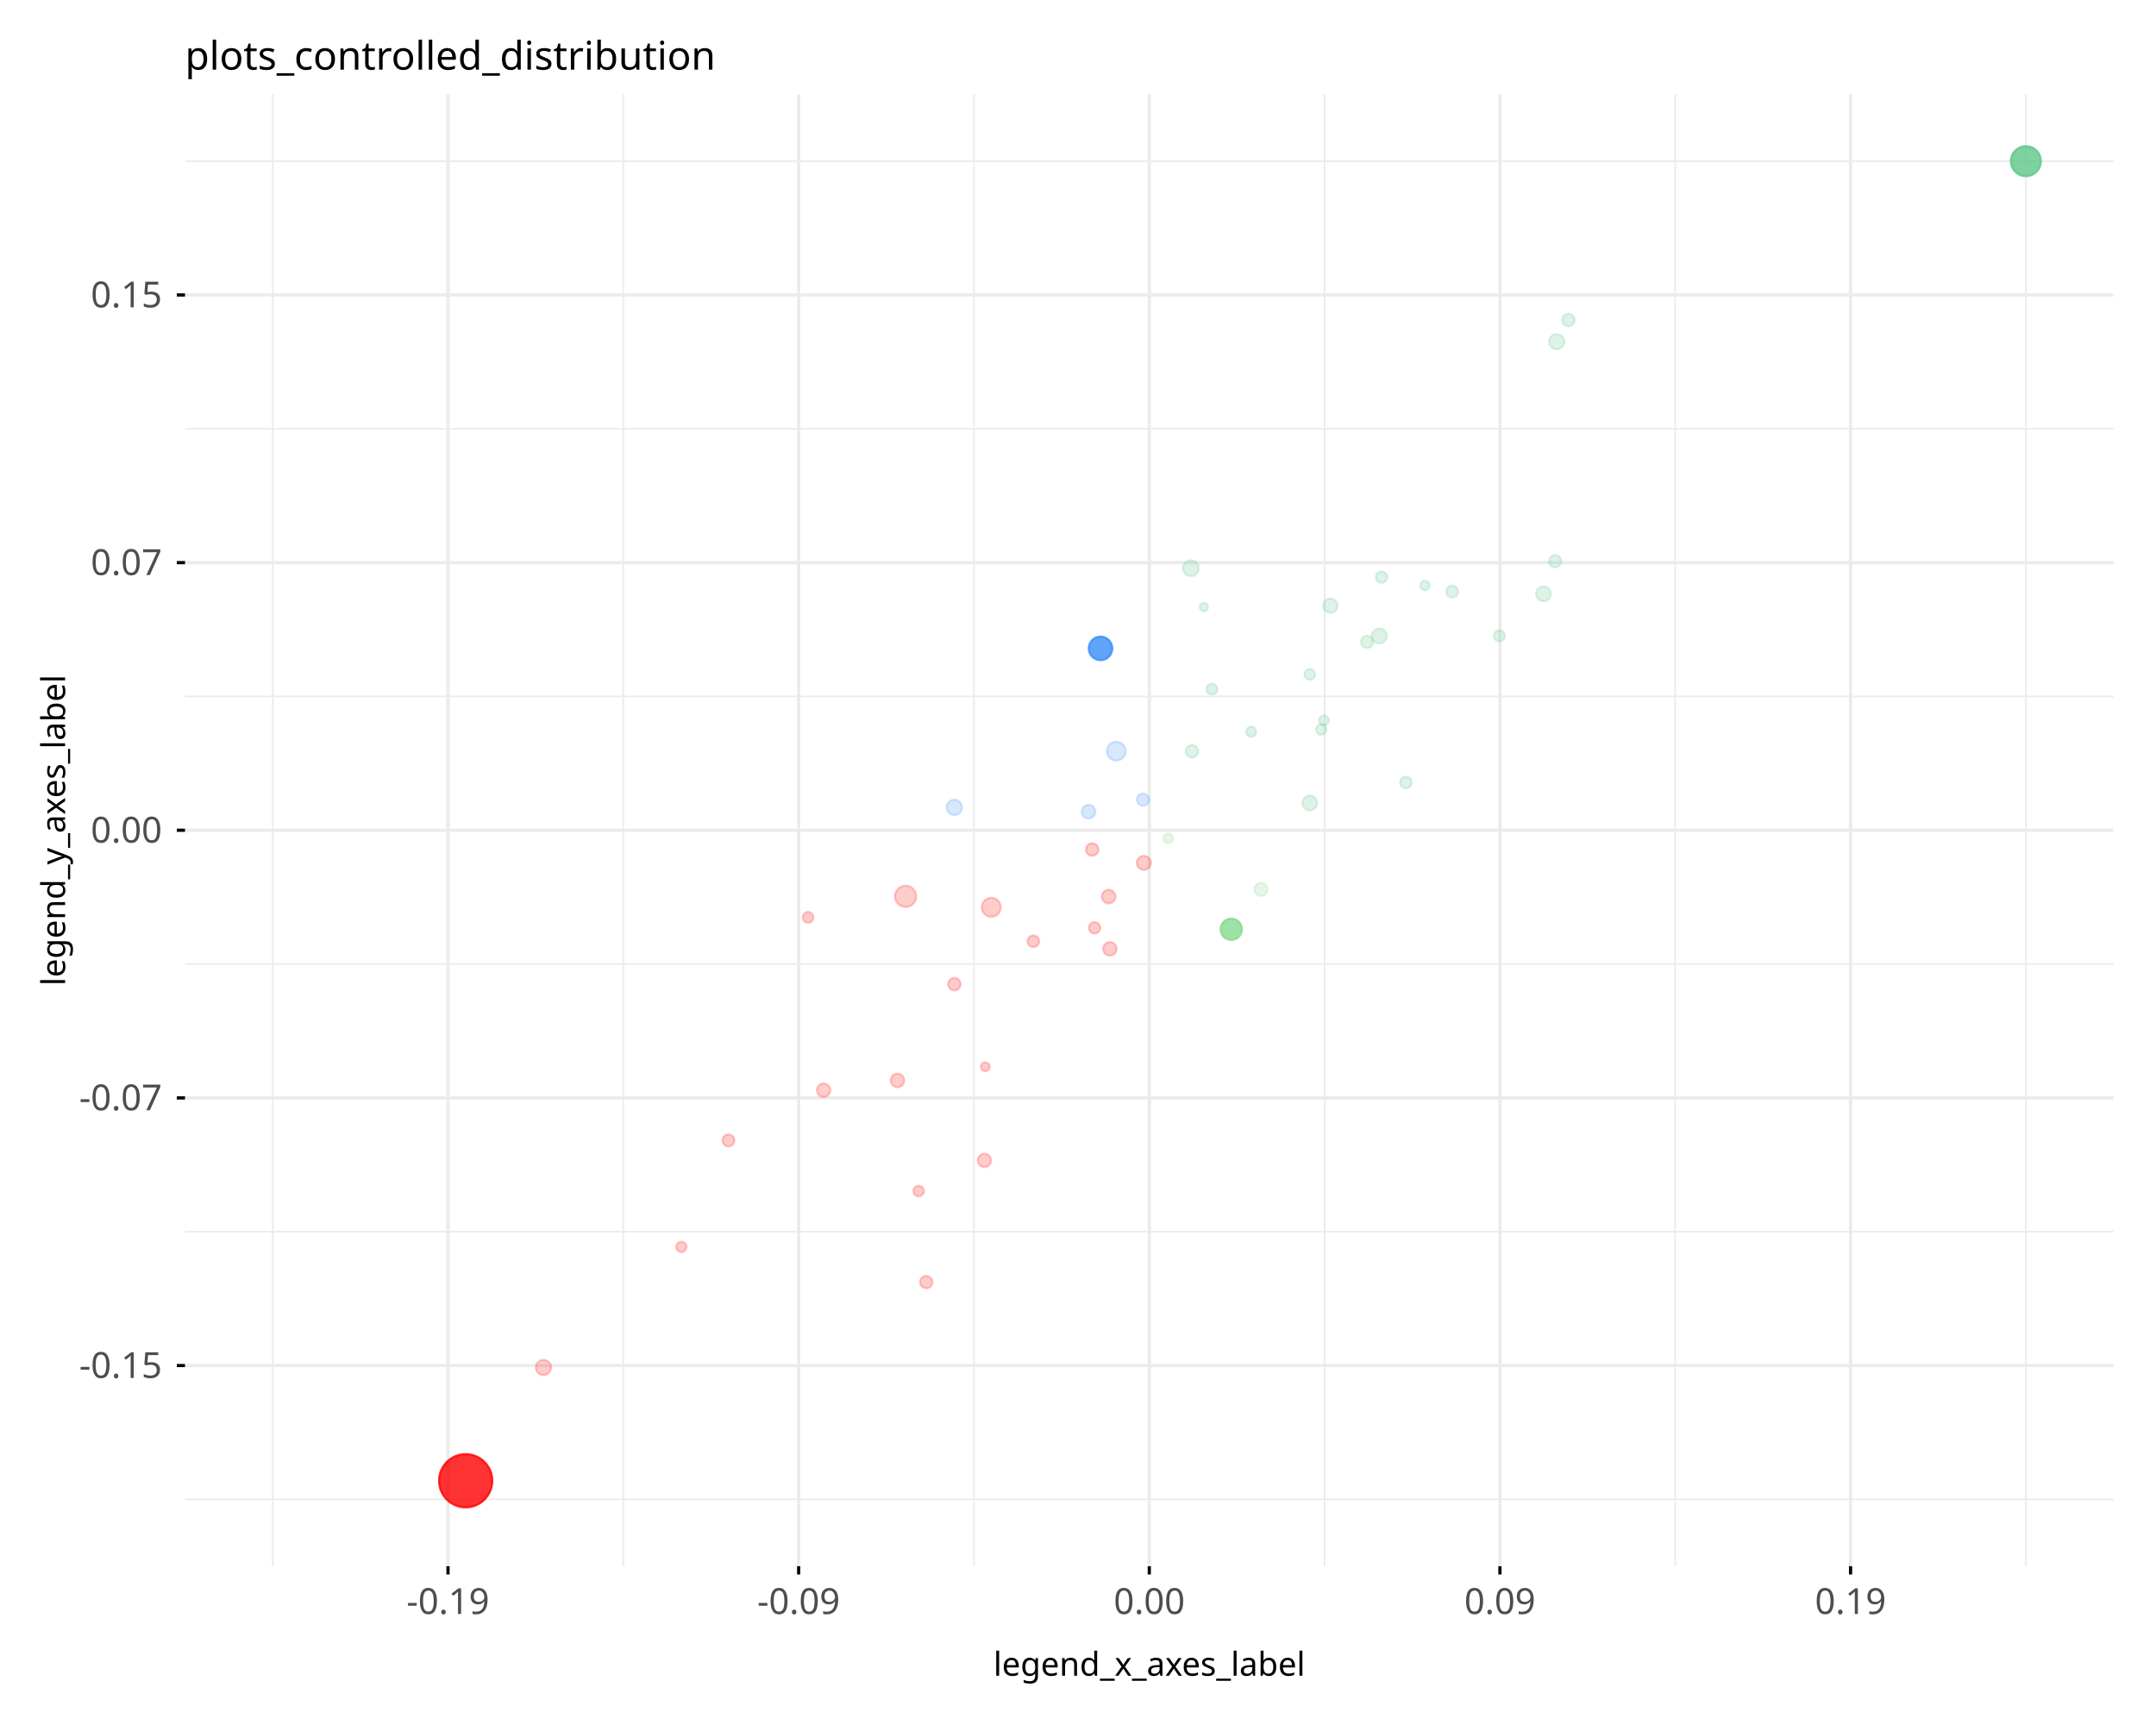
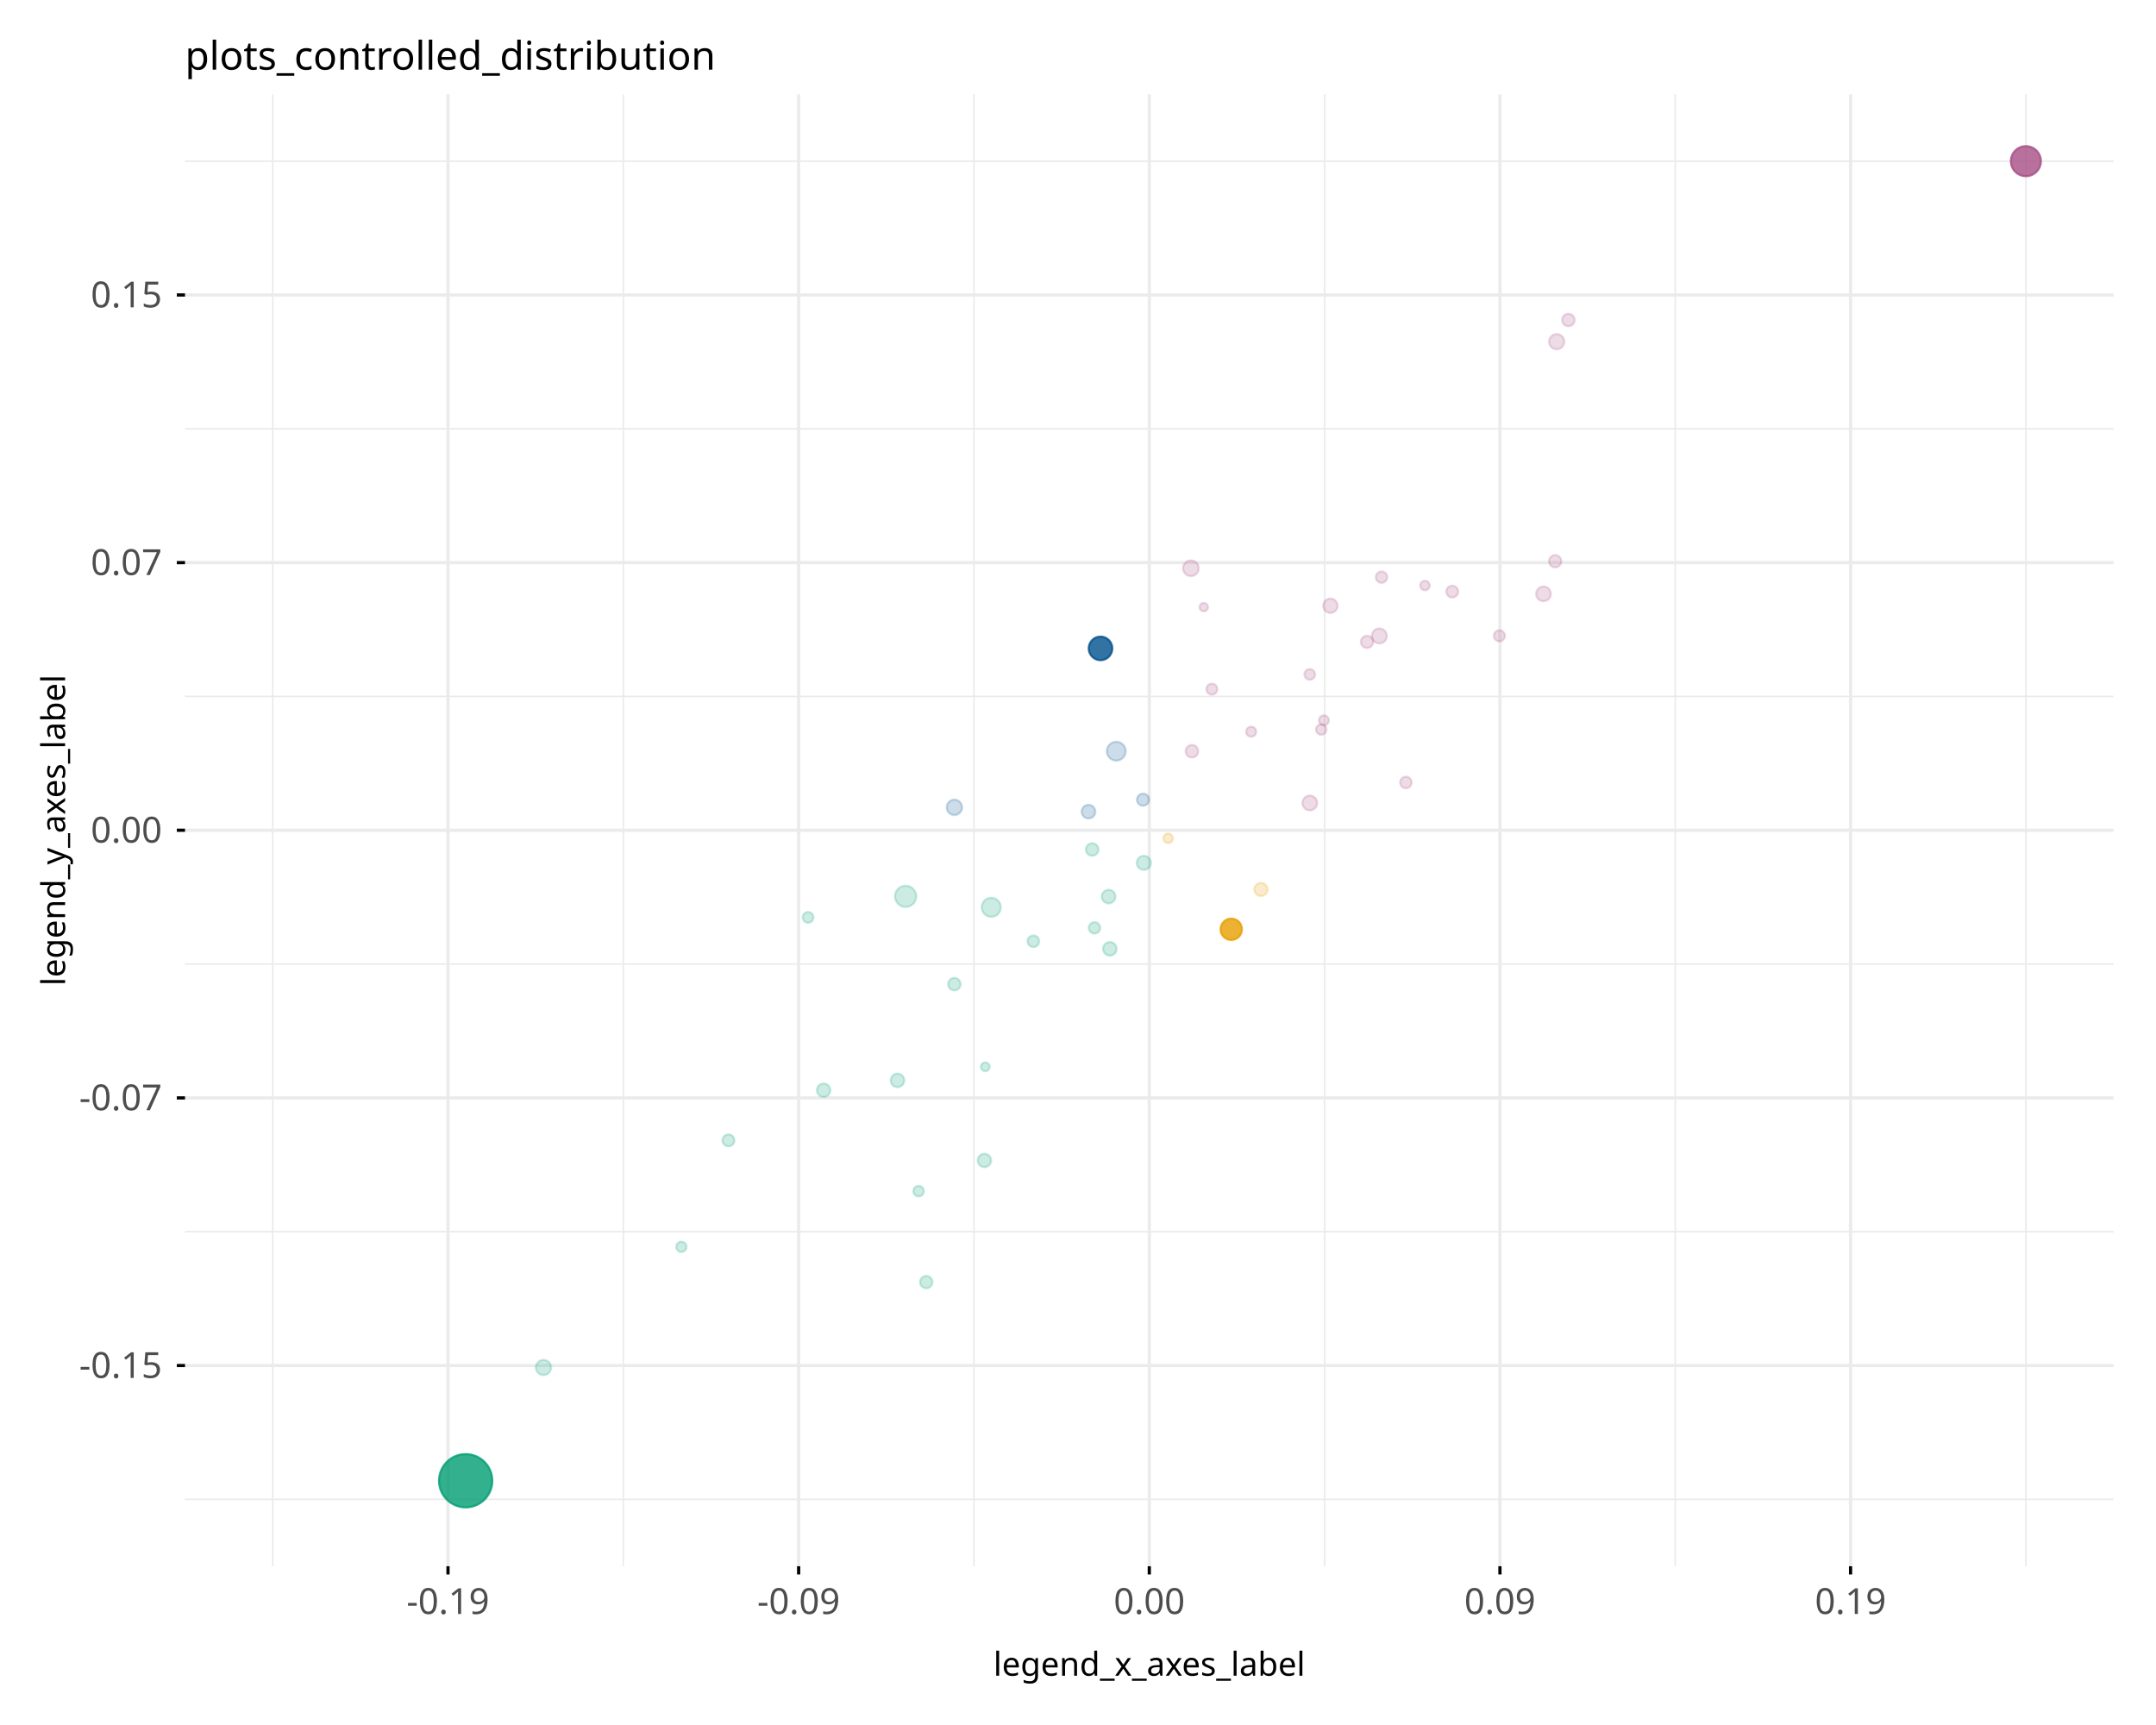
<svg xmlns="http://www.w3.org/2000/svg" class="svglite" data-engine-version="2.0" width="720.00pt" height="576.00pt" viewBox="0 0 720.00 576.00">
  <defs>
    <style type="text/css">
    .svglite line, .svglite polyline, .svglite polygon, .svglite path, .svglite rect, .svglite circle {
      fill: none;
      stroke: #000000;
      stroke-linecap: round;
      stroke-linejoin: round;
      stroke-miterlimit: 10.00;
    }
  </style>
  </defs>
  <rect width="100%" height="100%" style="stroke: none; fill: #FFFFFF;" />
  <defs>
    <clipPath id="cpMC4wMHw3MjAuMDB8MC4wMHw1NzYuMDA=">
      <rect x="0.00" y="0.00" width="720.00" height="576.00" />
    </clipPath>
  </defs>
  <g clip-path="url(#cpMC4wMHw3MjAuMDB8MC4wMHw1NzYuMDA=)">
    <rect x="0.00" y="0.00" width="720.00" height="576.00" style="stroke-width: 1.07; stroke: none; fill: #FFFFFF;" />
    <polyline points="61.79,500.65 705.83,500.65 " style="stroke-width: 0.53; stroke: #EBEBEB; stroke-linecap: butt;" />
    <polyline points="61.79,411.28 705.83,411.28 " style="stroke-width: 0.53; stroke: #EBEBEB; stroke-linecap: butt;" />
    <polyline points="61.79,321.92 705.83,321.92 " style="stroke-width: 0.53; stroke: #EBEBEB; stroke-linecap: butt;" />
    <polyline points="61.79,232.55 705.83,232.55 " style="stroke-width: 0.53; stroke: #EBEBEB; stroke-linecap: butt;" />
    <polyline points="61.79,143.19 705.83,143.19 " style="stroke-width: 0.53; stroke: #EBEBEB; stroke-linecap: butt;" />
    <polyline points="61.79,53.82 705.83,53.82 " style="stroke-width: 0.53; stroke: #EBEBEB; stroke-linecap: butt;" />
    <polyline points="91.07,522.99 91.07,31.48 " style="stroke-width: 0.53; stroke: #EBEBEB; stroke-linecap: butt;" />
    <polyline points="208.16,522.99 208.16,31.48 " style="stroke-width: 0.53; stroke: #EBEBEB; stroke-linecap: butt;" />
    <polyline points="325.26,522.99 325.26,31.48 " style="stroke-width: 0.53; stroke: #EBEBEB; stroke-linecap: butt;" />
    <polyline points="442.36,522.99 442.36,31.48 " style="stroke-width: 0.53; stroke: #EBEBEB; stroke-linecap: butt;" />
    <polyline points="559.45,522.99 559.45,31.48 " style="stroke-width: 0.53; stroke: #EBEBEB; stroke-linecap: butt;" />
    <polyline points="676.55,522.99 676.55,31.48 " style="stroke-width: 0.53; stroke: #EBEBEB; stroke-linecap: butt;" />
    <polyline points="61.79,455.97 705.83,455.97 " style="stroke-width: 1.07; stroke: #EBEBEB; stroke-linecap: butt;" />
    <polyline points="61.79,366.60 705.83,366.60 " style="stroke-width: 1.07; stroke: #EBEBEB; stroke-linecap: butt;" />
    <polyline points="61.79,277.23 705.83,277.23 " style="stroke-width: 1.07; stroke: #EBEBEB; stroke-linecap: butt;" />
    <polyline points="61.79,187.87 705.83,187.87 " style="stroke-width: 1.07; stroke: #EBEBEB; stroke-linecap: butt;" />
    <polyline points="61.79,98.50 705.83,98.50 " style="stroke-width: 1.07; stroke: #EBEBEB; stroke-linecap: butt;" />
    <polyline points="149.61,522.99 149.61,31.48 " style="stroke-width: 1.07; stroke: #EBEBEB; stroke-linecap: butt;" />
    <polyline points="266.71,522.99 266.71,31.48 " style="stroke-width: 1.07; stroke: #EBEBEB; stroke-linecap: butt;" />
    <polyline points="383.81,522.99 383.81,31.48 " style="stroke-width: 1.07; stroke: #EBEBEB; stroke-linecap: butt;" />
    <polyline points="500.91,522.99 500.91,31.48 " style="stroke-width: 1.07; stroke: #EBEBEB; stroke-linecap: butt;" />
    <polyline points="618.00,522.99 618.00,31.48 " style="stroke-width: 1.07; stroke: #EBEBEB; stroke-linecap: butt;" />
-     <circle cx="381.71" cy="267.03" r="2.04" style="stroke-width: 0.71; stroke: #398CF9; stroke-opacity: 0.20; fill: #398CF9; fill-opacity: 0.20;" />
-     <circle cx="318.72" cy="269.59" r="2.58" style="stroke-width: 0.71; stroke: #398CF9; stroke-opacity: 0.20; fill: #398CF9; fill-opacity: 0.20;" />
-     <circle cx="318.71" cy="328.62" r="2.09" style="stroke-width: 0.71; stroke: #FF0000; stroke-opacity: 0.20; fill: #FF0000; fill-opacity: 0.20;" />
-     <circle cx="329.04" cy="356.22" r="1.48" style="stroke-width: 0.71; stroke: #FF0000; stroke-opacity: 0.20; fill: #FF0000; fill-opacity: 0.20;" />
-     <circle cx="460.64" cy="212.35" r="2.51" style="stroke-width: 0.71; stroke: #5DC688; stroke-opacity: 0.20; fill: #5DC688; fill-opacity: 0.20;" />
-     <circle cx="475.88" cy="195.52" r="1.59" style="stroke-width: 0.71; stroke: #5DC688; stroke-opacity: 0.20; fill: #5DC688; fill-opacity: 0.20;" />
-     <circle cx="328.75" cy="387.48" r="2.25" style="stroke-width: 0.71; stroke: #FF0000; stroke-opacity: 0.20; fill: #FF0000; fill-opacity: 0.20;" />
-     <circle cx="437.41" cy="225.20" r="1.79" style="stroke-width: 0.71; stroke: #5DC688; stroke-opacity: 0.20; fill: #5DC688; fill-opacity: 0.20;" />
-     <circle cx="345.10" cy="314.30" r="1.95" style="stroke-width: 0.71; stroke: #FF0000; stroke-opacity: 0.20; fill: #FF0000; fill-opacity: 0.20;" />
-     <circle cx="421.10" cy="297.00" r="2.22" style="stroke-width: 0.71; stroke: #85DB8E; stroke-opacity: 0.20; fill: #85DB8E; fill-opacity: 0.20;" />
-     <circle cx="398.05" cy="250.85" r="2.11" style="stroke-width: 0.71; stroke: #5DC688; stroke-opacity: 0.20; fill: #5DC688; fill-opacity: 0.20;" />
-     <circle cx="437.42" cy="268.13" r="2.48" style="stroke-width: 0.71; stroke: #5DC688; stroke-opacity: 0.20; fill: #5DC688; fill-opacity: 0.20;" />
-     <circle cx="243.26" cy="380.79" r="2.00" style="stroke-width: 0.71; stroke: #FF0000; stroke-opacity: 0.20; fill: #FF0000; fill-opacity: 0.20;" />
-     <circle cx="515.45" cy="198.30" r="2.47" style="stroke-width: 0.71; stroke: #5DC688; stroke-opacity: 0.20; fill: #5DC688; fill-opacity: 0.20;" />
-     <circle cx="444.28" cy="202.27" r="2.41" style="stroke-width: 0.71; stroke: #5DC688; stroke-opacity: 0.20; fill: #5DC688; fill-opacity: 0.20;" />
-     <circle cx="363.51" cy="271.02" r="2.29" style="stroke-width: 0.71; stroke: #398CF9; stroke-opacity: 0.20; fill: #398CF9; fill-opacity: 0.20;" />
-     <circle cx="299.72" cy="360.76" r="2.28" style="stroke-width: 0.71; stroke: #FF0000; stroke-opacity: 0.20; fill: #FF0000; fill-opacity: 0.20;" />
-     <circle cx="417.83" cy="244.32" r="1.69" style="stroke-width: 0.71; stroke: #5DC688; stroke-opacity: 0.20; fill: #5DC688; fill-opacity: 0.20;" />
-     <circle cx="523.77" cy="106.85" r="2.10" style="stroke-width: 0.71; stroke: #5DC688; stroke-opacity: 0.20; fill: #5DC688; fill-opacity: 0.20;" />
-     <circle cx="500.73" cy="212.31" r="1.86" style="stroke-width: 0.71; stroke: #5DC688; stroke-opacity: 0.20; fill: #5DC688; fill-opacity: 0.20;" />
-     <circle cx="309.33" cy="428.11" r="2.08" style="stroke-width: 0.71; stroke: #FF0000; stroke-opacity: 0.20; fill: #FF0000; fill-opacity: 0.20;" />
-     <circle cx="275.05" cy="364.04" r="2.25" style="stroke-width: 0.71; stroke: #FF0000; stroke-opacity: 0.20; fill: #FF0000; fill-opacity: 0.20;" />
-     <circle cx="306.78" cy="397.73" r="1.77" style="stroke-width: 0.71; stroke: #FF0000; stroke-opacity: 0.20; fill: #FF0000; fill-opacity: 0.20;" />
-     <circle cx="381.98" cy="288.12" r="2.36" style="stroke-width: 0.71; stroke: #FF0000; stroke-opacity: 0.20; fill: #FF0000; fill-opacity: 0.20;" />
-     <circle cx="302.43" cy="299.30" r="3.56" style="stroke-width: 0.71; stroke: #FF0000; stroke-opacity: 0.20; fill: #FF0000; fill-opacity: 0.20;" />
-     <circle cx="227.54" cy="416.34" r="1.73" style="stroke-width: 0.71; stroke: #FF0000; stroke-opacity: 0.20; fill: #FF0000; fill-opacity: 0.20;" />
-     <circle cx="519.86" cy="114.09" r="2.55" style="stroke-width: 0.71; stroke: #5DC688; stroke-opacity: 0.20; fill: #5DC688; fill-opacity: 0.20;" />
-     <circle cx="461.37" cy="192.71" r="1.91" style="stroke-width: 0.71; stroke: #5DC688; stroke-opacity: 0.20; fill: #5DC688; fill-opacity: 0.20;" />
-     <circle cx="269.86" cy="306.32" r="1.81" style="stroke-width: 0.71; stroke: #FF0000; stroke-opacity: 0.20; fill: #FF0000; fill-opacity: 0.20;" />
-     <circle cx="370.64" cy="316.83" r="2.27" style="stroke-width: 0.71; stroke: #FF0000; stroke-opacity: 0.20; fill: #FF0000; fill-opacity: 0.20;" />
-     <circle cx="397.70" cy="189.75" r="2.64" style="stroke-width: 0.71; stroke: #5DC688; stroke-opacity: 0.20; fill: #5DC688; fill-opacity: 0.20;" />
-     <circle cx="372.78" cy="250.83" r="3.16" style="stroke-width: 0.71; stroke: #398CF9; stroke-opacity: 0.20; fill: #398CF9; fill-opacity: 0.20;" />
-     <circle cx="456.52" cy="214.33" r="2.06" style="stroke-width: 0.71; stroke: #5DC688; stroke-opacity: 0.20; fill: #5DC688; fill-opacity: 0.20;" />
-     <circle cx="442.13" cy="240.53" r="1.67" style="stroke-width: 0.71; stroke: #5DC688; stroke-opacity: 0.20; fill: #5DC688; fill-opacity: 0.20;" />
-     <circle cx="519.35" cy="187.40" r="2.07" style="stroke-width: 0.71; stroke: #5DC688; stroke-opacity: 0.20; fill: #5DC688; fill-opacity: 0.20;" />
-     <circle cx="402.00" cy="202.71" r="1.42" style="stroke-width: 0.71; stroke: #5DC688; stroke-opacity: 0.20; fill: #5DC688; fill-opacity: 0.20;" />
-     <circle cx="441.23" cy="243.60" r="1.76" style="stroke-width: 0.71; stroke: #5DC688; stroke-opacity: 0.20; fill: #5DC688; fill-opacity: 0.20;" />
-     <circle cx="181.50" cy="456.62" r="2.55" style="stroke-width: 0.71; stroke: #FF0000; stroke-opacity: 0.20; fill: #FF0000; fill-opacity: 0.20;" />
-     <circle cx="469.50" cy="261.27" r="1.94" style="stroke-width: 0.71; stroke: #5DC688; stroke-opacity: 0.20; fill: #5DC688; fill-opacity: 0.20;" />
-     <circle cx="390.10" cy="279.93" r="1.61" style="stroke-width: 0.71; stroke: #85DB8E; stroke-opacity: 0.20; fill: #85DB8E; fill-opacity: 0.20;" />
-     <circle cx="365.52" cy="309.82" r="1.91" style="stroke-width: 0.71; stroke: #FF0000; stroke-opacity: 0.20; fill: #FF0000; fill-opacity: 0.20;" />
-     <circle cx="331.04" cy="302.96" r="3.19" style="stroke-width: 0.71; stroke: #FF0000; stroke-opacity: 0.20; fill: #FF0000; fill-opacity: 0.20;" />
-     <circle cx="370.23" cy="299.38" r="2.29" style="stroke-width: 0.71; stroke: #FF0000; stroke-opacity: 0.20; fill: #FF0000; fill-opacity: 0.20;" />
-     <circle cx="484.98" cy="197.54" r="1.99" style="stroke-width: 0.71; stroke: #5DC688; stroke-opacity: 0.20; fill: #5DC688; fill-opacity: 0.20;" />
-     <circle cx="364.74" cy="283.66" r="2.10" style="stroke-width: 0.71; stroke: #FF0000; stroke-opacity: 0.20; fill: #FF0000; fill-opacity: 0.20;" />
-     <circle cx="404.71" cy="230.11" r="1.84" style="stroke-width: 0.71; stroke: #5DC688; stroke-opacity: 0.20; fill: #5DC688; fill-opacity: 0.20;" />
-     <circle cx="367.52" cy="216.51" r="3.93" style="stroke-width: 0.71; stroke: #398CF9; stroke-opacity: 0.80; fill: #398CF9; fill-opacity: 0.80;" />
-     <circle cx="676.55" cy="53.82" r="5.01" style="stroke-width: 0.71; stroke: #5DC688; stroke-opacity: 0.80; fill: #5DC688; fill-opacity: 0.80;" />
-     <circle cx="155.51" cy="494.44" r="8.89" style="stroke-width: 0.71; stroke: #FF0000; stroke-opacity: 0.80; fill: #FF0000; fill-opacity: 0.80;" />
-     <circle cx="411.18" cy="310.30" r="3.56" style="stroke-width: 0.71; stroke: #85DB8E; stroke-opacity: 0.80; fill: #85DB8E; fill-opacity: 0.80;" />
+     <circle cx="381.71" cy="267.03" r="2.04" style="stroke-width: 0.71; stroke: #00508C; stroke-opacity: 0.20; fill: #00508C; fill-opacity: 0.20;" />
+     <circle cx="318.72" cy="269.59" r="2.58" style="stroke-width: 0.71; stroke: #00508C; stroke-opacity: 0.20; fill: #00508C; fill-opacity: 0.20;" />
+     <circle cx="318.71" cy="328.62" r="2.09" style="stroke-width: 0.71; stroke: #009E73; stroke-opacity: 0.20; fill: #009E73; fill-opacity: 0.20;" />
+     <circle cx="329.04" cy="356.22" r="1.48" style="stroke-width: 0.71; stroke: #009E73; stroke-opacity: 0.20; fill: #009E73; fill-opacity: 0.20;" />
+     <circle cx="460.64" cy="212.35" r="2.51" style="stroke-width: 0.71; stroke: #A64E85; stroke-opacity: 0.20; fill: #A64E85; fill-opacity: 0.20;" />
+     <circle cx="475.88" cy="195.52" r="1.59" style="stroke-width: 0.71; stroke: #A64E85; stroke-opacity: 0.20; fill: #A64E85; fill-opacity: 0.20;" />
+     <circle cx="328.75" cy="387.48" r="2.25" style="stroke-width: 0.71; stroke: #009E73; stroke-opacity: 0.20; fill: #009E73; fill-opacity: 0.20;" />
+     <circle cx="437.41" cy="225.20" r="1.79" style="stroke-width: 0.71; stroke: #A64E85; stroke-opacity: 0.20; fill: #A64E85; fill-opacity: 0.20;" />
+     <circle cx="345.10" cy="314.30" r="1.95" style="stroke-width: 0.71; stroke: #009E73; stroke-opacity: 0.20; fill: #009E73; fill-opacity: 0.20;" />
+     <circle cx="421.10" cy="297.00" r="2.22" style="stroke-width: 0.71; stroke: #E69F00; stroke-opacity: 0.20; fill: #E69F00; fill-opacity: 0.20;" />
+     <circle cx="398.05" cy="250.85" r="2.11" style="stroke-width: 0.71; stroke: #A64E85; stroke-opacity: 0.20; fill: #A64E85; fill-opacity: 0.20;" />
+     <circle cx="437.42" cy="268.13" r="2.48" style="stroke-width: 0.71; stroke: #A64E85; stroke-opacity: 0.20; fill: #A64E85; fill-opacity: 0.20;" />
+     <circle cx="243.26" cy="380.79" r="2.00" style="stroke-width: 0.71; stroke: #009E73; stroke-opacity: 0.20; fill: #009E73; fill-opacity: 0.20;" />
+     <circle cx="515.45" cy="198.30" r="2.47" style="stroke-width: 0.71; stroke: #A64E85; stroke-opacity: 0.20; fill: #A64E85; fill-opacity: 0.20;" />
+     <circle cx="444.28" cy="202.27" r="2.41" style="stroke-width: 0.71; stroke: #A64E85; stroke-opacity: 0.20; fill: #A64E85; fill-opacity: 0.20;" />
+     <circle cx="363.51" cy="271.02" r="2.29" style="stroke-width: 0.71; stroke: #00508C; stroke-opacity: 0.20; fill: #00508C; fill-opacity: 0.20;" />
+     <circle cx="299.72" cy="360.76" r="2.28" style="stroke-width: 0.71; stroke: #009E73; stroke-opacity: 0.20; fill: #009E73; fill-opacity: 0.20;" />
+     <circle cx="417.83" cy="244.32" r="1.69" style="stroke-width: 0.71; stroke: #A64E85; stroke-opacity: 0.20; fill: #A64E85; fill-opacity: 0.20;" />
+     <circle cx="523.77" cy="106.85" r="2.10" style="stroke-width: 0.71; stroke: #A64E85; stroke-opacity: 0.20; fill: #A64E85; fill-opacity: 0.20;" />
+     <circle cx="500.73" cy="212.31" r="1.86" style="stroke-width: 0.71; stroke: #A64E85; stroke-opacity: 0.20; fill: #A64E85; fill-opacity: 0.20;" />
+     <circle cx="309.33" cy="428.11" r="2.08" style="stroke-width: 0.71; stroke: #009E73; stroke-opacity: 0.20; fill: #009E73; fill-opacity: 0.20;" />
+     <circle cx="275.05" cy="364.04" r="2.25" style="stroke-width: 0.71; stroke: #009E73; stroke-opacity: 0.20; fill: #009E73; fill-opacity: 0.20;" />
+     <circle cx="306.78" cy="397.73" r="1.77" style="stroke-width: 0.71; stroke: #009E73; stroke-opacity: 0.20; fill: #009E73; fill-opacity: 0.20;" />
+     <circle cx="381.98" cy="288.12" r="2.36" style="stroke-width: 0.71; stroke: #009E73; stroke-opacity: 0.20; fill: #009E73; fill-opacity: 0.20;" />
+     <circle cx="302.43" cy="299.30" r="3.56" style="stroke-width: 0.71; stroke: #009E73; stroke-opacity: 0.20; fill: #009E73; fill-opacity: 0.20;" />
+     <circle cx="227.54" cy="416.34" r="1.73" style="stroke-width: 0.71; stroke: #009E73; stroke-opacity: 0.20; fill: #009E73; fill-opacity: 0.20;" />
+     <circle cx="519.86" cy="114.09" r="2.55" style="stroke-width: 0.71; stroke: #A64E85; stroke-opacity: 0.20; fill: #A64E85; fill-opacity: 0.20;" />
+     <circle cx="461.37" cy="192.71" r="1.91" style="stroke-width: 0.71; stroke: #A64E85; stroke-opacity: 0.20; fill: #A64E85; fill-opacity: 0.20;" />
+     <circle cx="269.86" cy="306.32" r="1.81" style="stroke-width: 0.71; stroke: #009E73; stroke-opacity: 0.20; fill: #009E73; fill-opacity: 0.20;" />
+     <circle cx="370.64" cy="316.83" r="2.27" style="stroke-width: 0.71; stroke: #009E73; stroke-opacity: 0.20; fill: #009E73; fill-opacity: 0.20;" />
+     <circle cx="397.70" cy="189.75" r="2.64" style="stroke-width: 0.71; stroke: #A64E85; stroke-opacity: 0.20; fill: #A64E85; fill-opacity: 0.20;" />
+     <circle cx="372.78" cy="250.83" r="3.16" style="stroke-width: 0.71; stroke: #00508C; stroke-opacity: 0.20; fill: #00508C; fill-opacity: 0.20;" />
+     <circle cx="456.52" cy="214.33" r="2.06" style="stroke-width: 0.71; stroke: #A64E85; stroke-opacity: 0.20; fill: #A64E85; fill-opacity: 0.20;" />
+     <circle cx="442.13" cy="240.53" r="1.67" style="stroke-width: 0.71; stroke: #A64E85; stroke-opacity: 0.20; fill: #A64E85; fill-opacity: 0.20;" />
+     <circle cx="519.35" cy="187.40" r="2.07" style="stroke-width: 0.71; stroke: #A64E85; stroke-opacity: 0.20; fill: #A64E85; fill-opacity: 0.20;" />
+     <circle cx="402.00" cy="202.71" r="1.42" style="stroke-width: 0.71; stroke: #A64E85; stroke-opacity: 0.20; fill: #A64E85; fill-opacity: 0.20;" />
+     <circle cx="441.23" cy="243.60" r="1.76" style="stroke-width: 0.71; stroke: #A64E85; stroke-opacity: 0.20; fill: #A64E85; fill-opacity: 0.20;" />
+     <circle cx="181.50" cy="456.62" r="2.55" style="stroke-width: 0.71; stroke: #009E73; stroke-opacity: 0.20; fill: #009E73; fill-opacity: 0.20;" />
+     <circle cx="469.50" cy="261.27" r="1.94" style="stroke-width: 0.71; stroke: #A64E85; stroke-opacity: 0.20; fill: #A64E85; fill-opacity: 0.20;" />
+     <circle cx="390.10" cy="279.93" r="1.61" style="stroke-width: 0.71; stroke: #E69F00; stroke-opacity: 0.20; fill: #E69F00; fill-opacity: 0.20;" />
+     <circle cx="365.52" cy="309.82" r="1.91" style="stroke-width: 0.71; stroke: #009E73; stroke-opacity: 0.20; fill: #009E73; fill-opacity: 0.20;" />
+     <circle cx="331.04" cy="302.96" r="3.19" style="stroke-width: 0.71; stroke: #009E73; stroke-opacity: 0.20; fill: #009E73; fill-opacity: 0.20;" />
+     <circle cx="370.23" cy="299.38" r="2.29" style="stroke-width: 0.71; stroke: #009E73; stroke-opacity: 0.20; fill: #009E73; fill-opacity: 0.20;" />
+     <circle cx="484.98" cy="197.54" r="1.99" style="stroke-width: 0.71; stroke: #A64E85; stroke-opacity: 0.20; fill: #A64E85; fill-opacity: 0.20;" />
+     <circle cx="364.74" cy="283.66" r="2.10" style="stroke-width: 0.71; stroke: #009E73; stroke-opacity: 0.20; fill: #009E73; fill-opacity: 0.20;" />
+     <circle cx="404.71" cy="230.11" r="1.84" style="stroke-width: 0.71; stroke: #A64E85; stroke-opacity: 0.20; fill: #A64E85; fill-opacity: 0.20;" />
+     <circle cx="367.52" cy="216.51" r="3.93" style="stroke-width: 0.71; stroke: #00508C; stroke-opacity: 0.80; fill: #00508C; fill-opacity: 0.80;" />
+     <circle cx="676.55" cy="53.82" r="5.01" style="stroke-width: 0.71; stroke: #A64E85; stroke-opacity: 0.80; fill: #A64E85; fill-opacity: 0.80;" />
+     <circle cx="155.51" cy="494.44" r="8.89" style="stroke-width: 0.71; stroke: #009E73; stroke-opacity: 0.80; fill: #009E73; fill-opacity: 0.80;" />
+     <circle cx="411.18" cy="310.30" r="3.56" style="stroke-width: 0.71; stroke: #E69F00; stroke-opacity: 0.80; fill: #E69F00; fill-opacity: 0.80;" />
    <text x="54.12" y="460.10" text-anchor="end" style="font-size: 12.00px; fill: #4D4D4D; font-family: sans;" textLength="27.35px" lengthAdjust="spacingAndGlyphs">-0.15</text>
    <text x="54.12" y="370.73" text-anchor="end" style="font-size: 12.00px; fill: #4D4D4D; font-family: sans;" textLength="27.35px" lengthAdjust="spacingAndGlyphs">-0.07</text>
    <text x="54.12" y="281.36" text-anchor="end" style="font-size: 12.00px; fill: #4D4D4D; font-family: sans;" textLength="23.36px" lengthAdjust="spacingAndGlyphs">0.00</text>
    <text x="54.12" y="192.00" text-anchor="end" style="font-size: 12.00px; fill: #4D4D4D; font-family: sans;" textLength="23.36px" lengthAdjust="spacingAndGlyphs">0.07</text>
    <text x="54.12" y="102.63" text-anchor="end" style="font-size: 12.00px; fill: #4D4D4D; font-family: sans;" textLength="23.36px" lengthAdjust="spacingAndGlyphs">0.15</text>
    <polyline points="59.05,455.97 61.79,455.97 " style="stroke-width: 1.07; stroke-linecap: butt;" />
    <polyline points="59.05,366.60 61.79,366.60 " style="stroke-width: 1.07; stroke-linecap: butt;" />
    <polyline points="59.05,277.23 61.79,277.23 " style="stroke-width: 1.07; stroke-linecap: butt;" />
    <polyline points="59.05,187.87 61.79,187.87 " style="stroke-width: 1.07; stroke-linecap: butt;" />
    <polyline points="59.05,98.50 61.79,98.50 " style="stroke-width: 1.07; stroke-linecap: butt;" />
    <polyline points="149.61,525.73 149.61,522.99 " style="stroke-width: 1.07; stroke-linecap: butt;" />
    <polyline points="266.71,525.73 266.71,522.99 " style="stroke-width: 1.07; stroke-linecap: butt;" />
    <polyline points="383.81,525.73 383.81,522.99 " style="stroke-width: 1.07; stroke-linecap: butt;" />
    <polyline points="500.91,525.73 500.91,522.99 " style="stroke-width: 1.07; stroke-linecap: butt;" />
    <polyline points="618.00,525.73 618.00,522.99 " style="stroke-width: 1.07; stroke-linecap: butt;" />
    <text x="149.61" y="538.92" text-anchor="middle" style="font-size: 12.00px; fill: #4D4D4D; font-family: sans;" textLength="27.35px" lengthAdjust="spacingAndGlyphs">-0.19</text>
    <text x="266.71" y="538.92" text-anchor="middle" style="font-size: 12.00px; fill: #4D4D4D; font-family: sans;" textLength="27.35px" lengthAdjust="spacingAndGlyphs">-0.09</text>
    <text x="383.81" y="538.92" text-anchor="middle" style="font-size: 12.00px; fill: #4D4D4D; font-family: sans;" textLength="23.36px" lengthAdjust="spacingAndGlyphs">0.00</text>
    <text x="500.91" y="538.92" text-anchor="middle" style="font-size: 12.00px; fill: #4D4D4D; font-family: sans;" textLength="23.36px" lengthAdjust="spacingAndGlyphs">0.09</text>
    <text x="618.00" y="538.92" text-anchor="middle" style="font-size: 12.00px; fill: #4D4D4D; font-family: sans;" textLength="23.36px" lengthAdjust="spacingAndGlyphs">0.19</text>
    <text x="383.81" y="559.54" text-anchor="middle" style="font-size: 11.00px; font-family: sans;" textLength="103.38px" lengthAdjust="spacingAndGlyphs">legend_x_axes_label</text>
    <text transform="translate(21.74,277.23) rotate(-90)" text-anchor="middle" style="font-size: 11.00px; font-family: sans;" textLength="103.38px" lengthAdjust="spacingAndGlyphs">legend_y_axes_label</text>
    <text x="61.79" y="23.26" style="font-size: 13.20px; font-family: sans;" textLength="163.64px" lengthAdjust="spacingAndGlyphs">plots_controlled_distribution</text>
  </g>
</svg>
